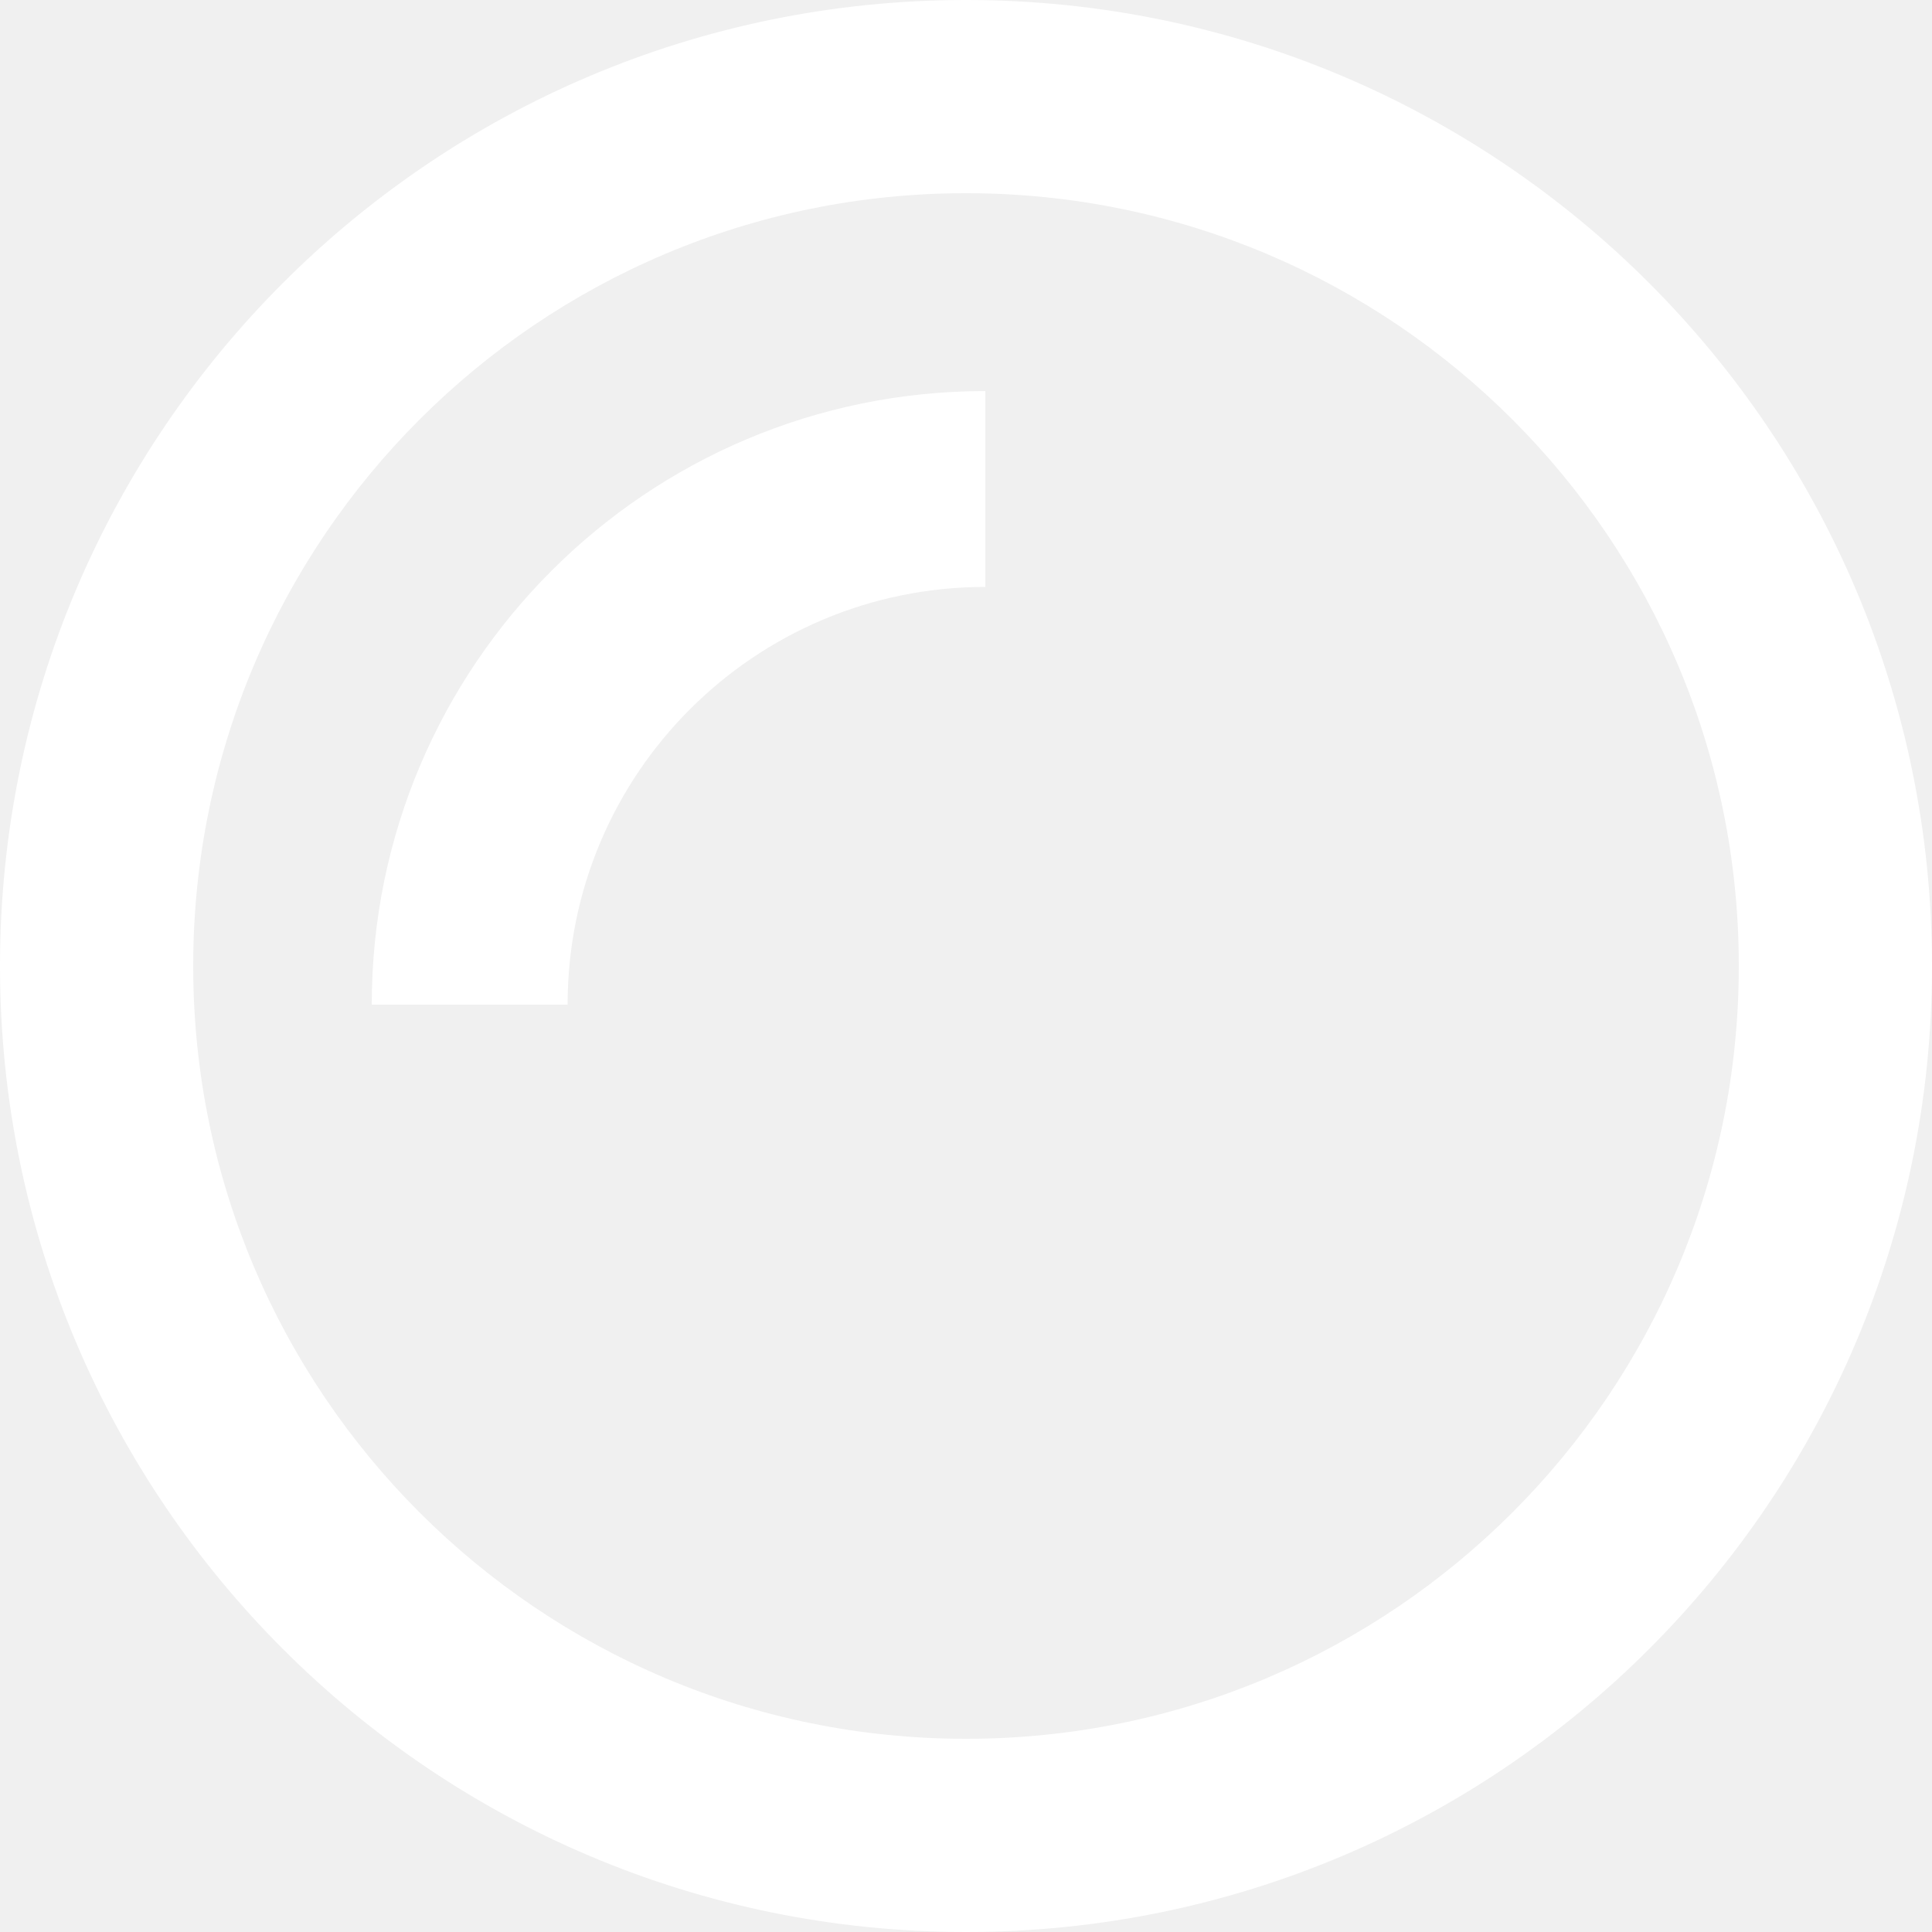
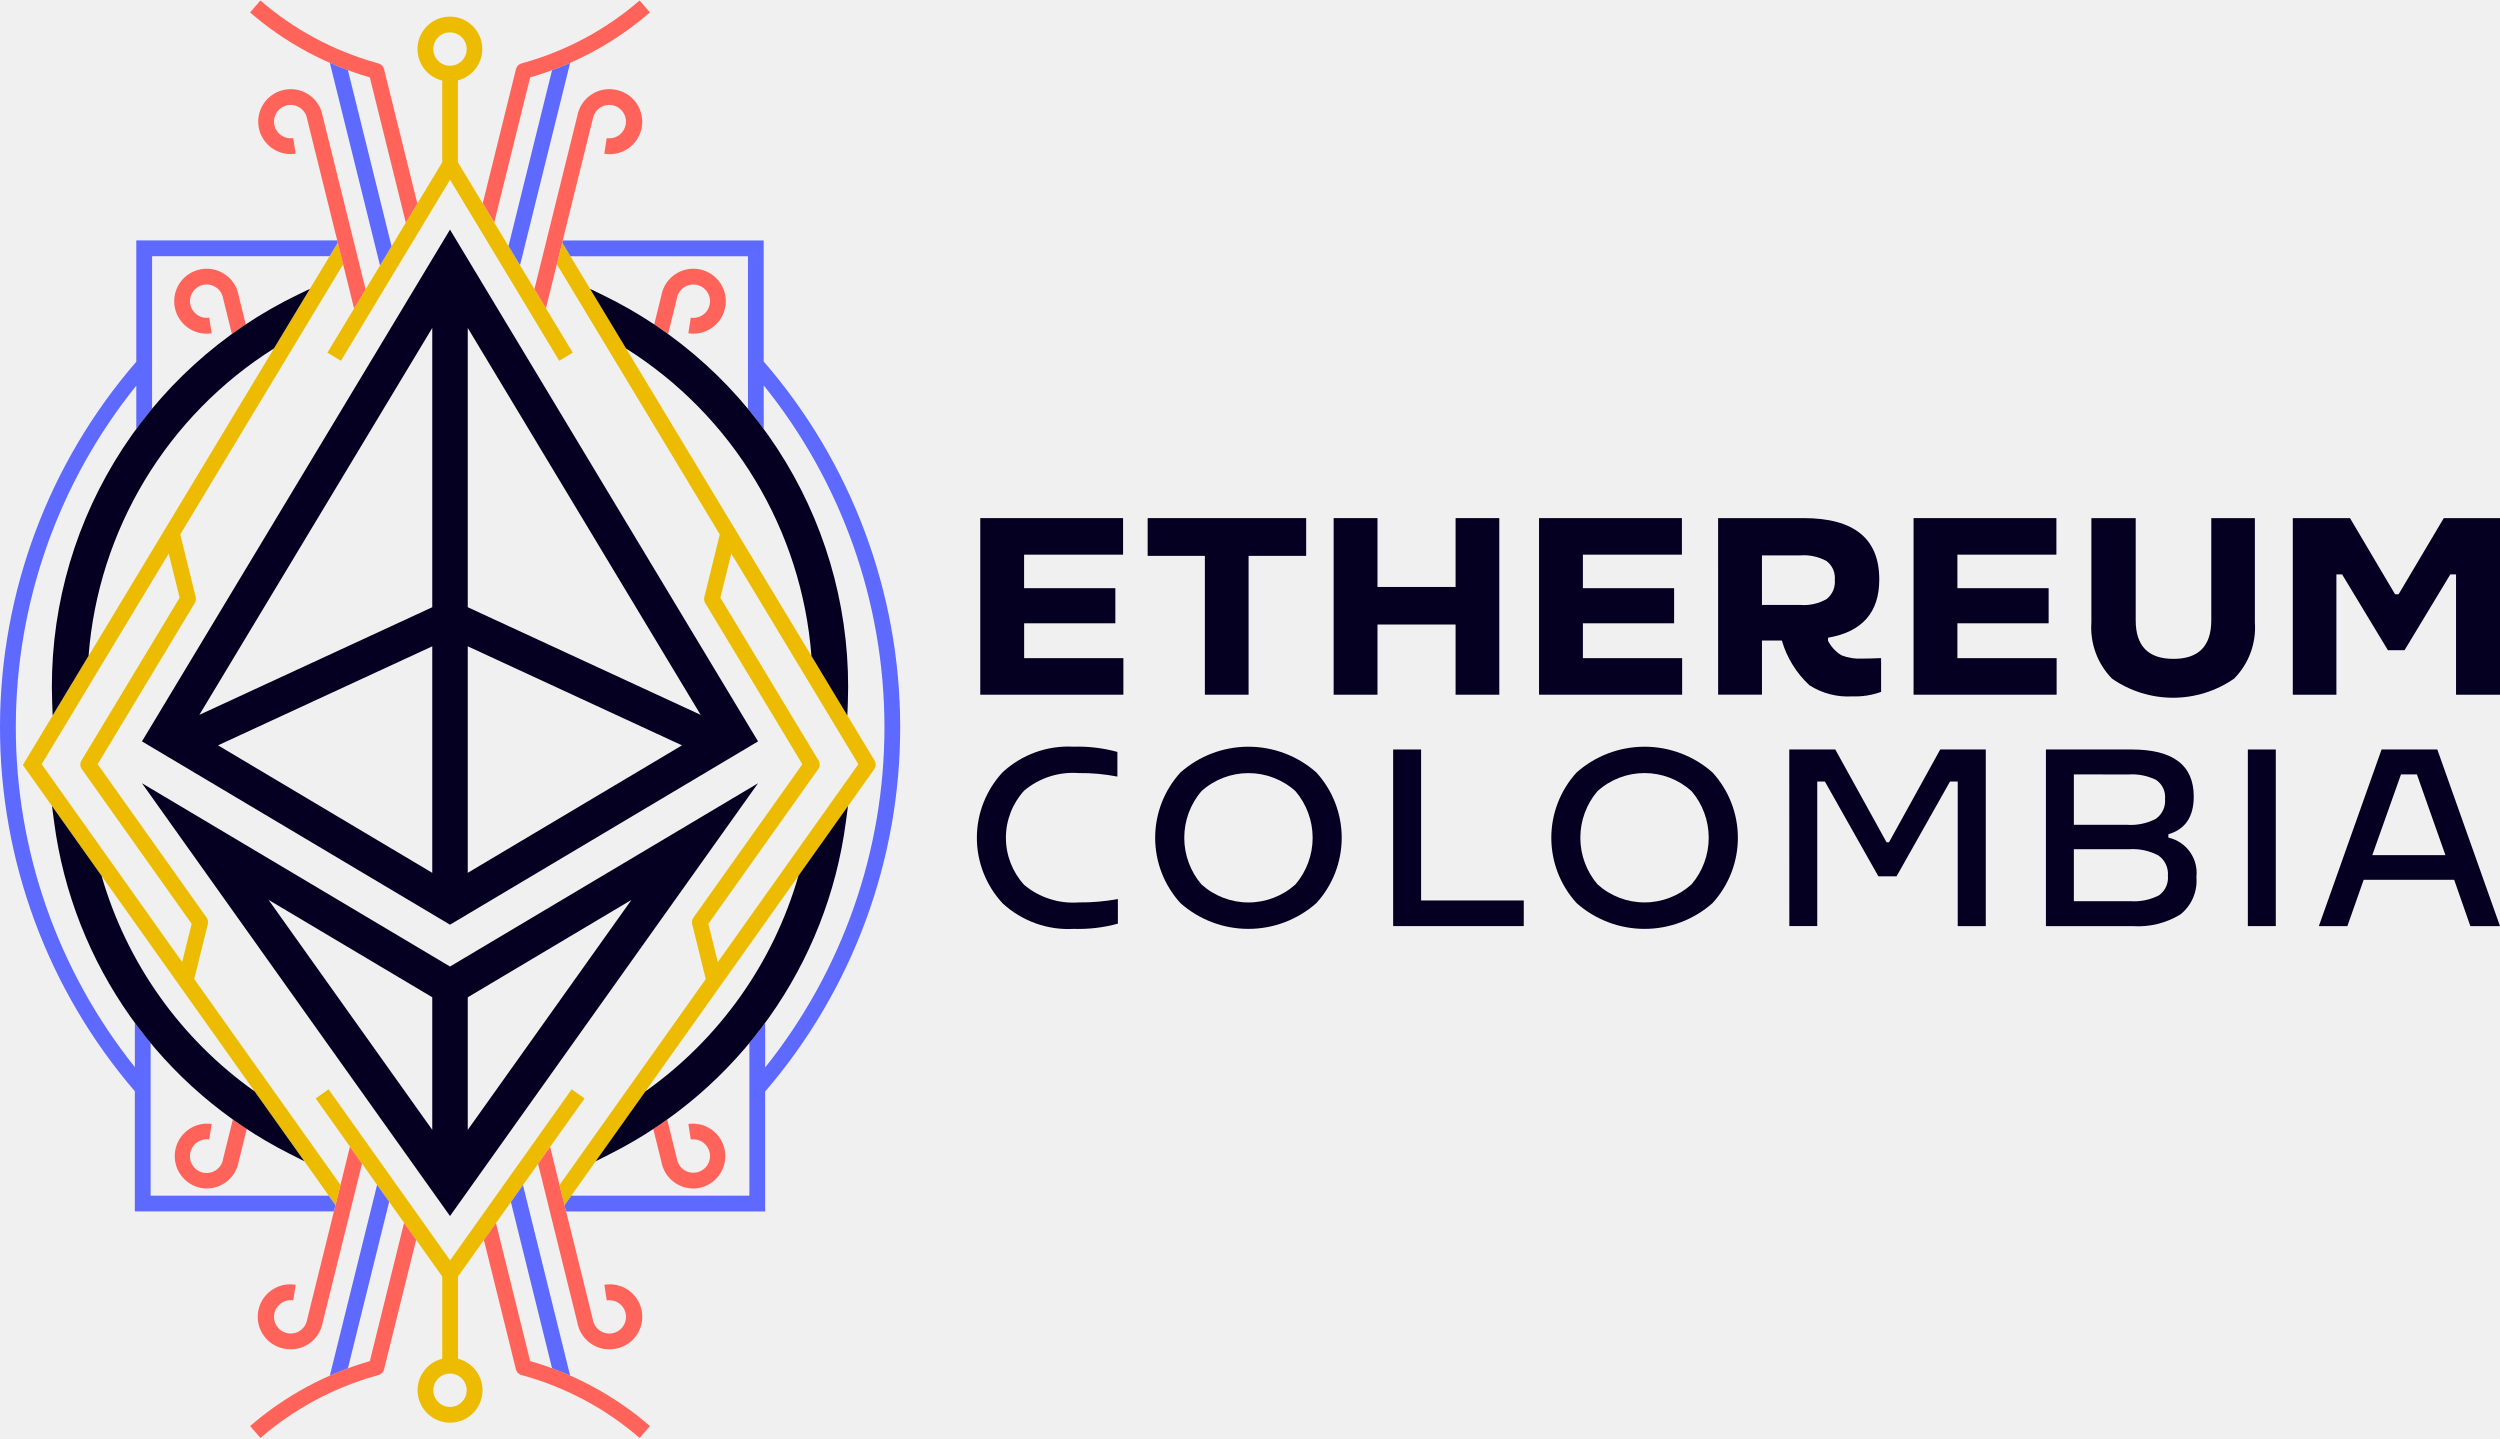
- <svg xmlns="http://www.w3.org/2000/svg" width="24" height="24" viewBox="0 0 24 24" fill="none">
-   <path fill-rule="evenodd" clip-rule="evenodd" d="M21.6 12C21.6 17.302 17.302 21.6 12 21.6C6.698 21.6 2.4 17.302 2.4 12C2.4 6.698 6.698 2.4 12 2.4C17.302 2.4 21.6 6.698 21.6 12ZM24 12C24 18.627 18.627 24 12 24C5.373 24 0 18.627 0 12C0 5.373 5.373 0 12 0C18.627 0 24 5.373 24 12ZM7.051 12.48C7.051 9.614 9.374 7.291 12.24 7.291V4.858C8.031 4.858 4.618 8.271 4.618 12.48H7.051Z" fill="white" />
+ <svg xmlns="http://www.w3.org/2000/svg" width="186" height="107" viewBox="0 0 186 107" fill="none">
+   <path d="M72.932 38.547H83.557V41.267H76.192V43.761H82.982V46.373H76.196V48.966H83.579V51.686H72.932V38.547Z" fill="#050022" />
+   <path d="M85.386 38.547H97.179V41.357H92.895V51.686H89.642V41.357H85.386V38.547Z" fill="#050022" />
+   <path d="M108.296 38.547H111.548V51.687H108.296V46.464H102.485V51.687H99.223V38.547H102.485V43.671H108.296V38.547Z" fill="#050022" />
+   <path d="M114.505 38.547H125.133V41.267H117.768V43.761H124.554V46.373H117.768V48.966H125.151V51.686H114.505V38.547Z" fill="#050022" />
+   <path d="M127.827 38.547H134.18C137.944 38.547 139.824 40.071 139.818 43.12C139.818 45.565 138.547 47.008 136.005 47.447V47.673C136.231 48.119 136.577 48.493 137.003 48.753C137.493 48.946 138.019 49.03 138.544 49C138.911 49 139.381 48.987 139.954 48.963V51.476C139.271 51.724 138.545 51.838 137.819 51.81C136.695 51.88 135.578 51.593 134.628 50.989C133.651 50.086 132.938 48.932 132.569 47.654H131.09V51.684H127.829L127.827 38.547ZM131.089 41.321V45.008H133.936C134.62 45.062 135.305 44.91 135.901 44.57C136.112 44.402 136.278 44.185 136.385 43.937C136.491 43.689 136.534 43.419 136.511 43.151C136.535 42.884 136.492 42.616 136.386 42.37C136.279 42.125 136.113 41.91 135.901 41.746C135.301 41.416 134.618 41.268 133.936 41.321H131.089Z" fill="#050022" />
+   <path d="M142.369 38.547H152.996V41.267H145.63V43.761H152.418V46.373H145.63V48.966H153.013V51.686H142.369V38.547Z" fill="#050022" />
+   <path d="M155.599 38.547H158.897V46.156C158.897 48.065 159.834 49.02 161.707 49.02C163.581 49.02 164.518 48.065 164.519 46.156V38.547H167.762V46.3C167.818 47.069 167.709 47.841 167.442 48.565C167.174 49.288 166.755 49.946 166.213 50.493C164.879 51.417 163.296 51.912 161.674 51.912C160.052 51.912 158.469 51.417 157.136 50.493C156.597 49.943 156.181 49.285 155.917 48.562C155.652 47.839 155.543 47.068 155.599 46.3V38.547Z" fill="#050022" />
+   <path d="M170.584 38.547H174.84L178.193 44.214H178.455L181.817 38.547H186V51.687H182.729V42.735H182.304L178.898 48.374H177.66L174.252 42.735H173.828V51.687H170.584V38.547Z" fill="#050022" />
+   <path d="M79.872 55.554C80.973 55.52 82.072 55.651 83.134 55.943V57.778C82.182 57.592 81.213 57.504 80.243 57.516C78.776 57.406 77.325 57.875 76.199 58.821C75.324 59.78 74.839 61.032 74.839 62.33C74.839 63.628 75.324 64.879 76.199 65.838C77.332 66.784 78.789 67.251 80.261 67.14C81.237 67.15 82.211 67.066 83.17 66.887V68.72C82.103 69.013 80.997 69.144 79.89 69.109C78.926 69.164 77.961 69.024 77.052 68.698C76.143 68.372 75.309 67.867 74.599 67.212C73.365 65.886 72.679 64.143 72.679 62.332C72.679 60.521 73.365 58.778 74.599 57.452C75.306 56.798 76.137 56.293 77.043 55.967C77.949 55.641 78.911 55.501 79.872 55.554V55.554Z" fill="#050022" />
+   <path d="M87.827 57.47C89.222 56.236 91.019 55.555 92.881 55.555C94.743 55.555 96.541 56.236 97.935 57.47C99.149 58.798 99.823 60.532 99.823 62.331C99.823 64.131 99.149 65.865 97.935 67.193C96.541 68.427 94.743 69.109 92.881 69.109C91.019 69.109 89.221 68.427 87.827 67.193C86.615 65.864 85.944 64.13 85.944 62.331C85.944 60.533 86.615 58.799 87.827 57.47V57.47ZM89.388 65.801C90.348 66.665 91.593 67.143 92.885 67.143C94.176 67.143 95.422 66.665 96.382 65.801C97.207 64.833 97.661 63.603 97.661 62.331C97.661 61.059 97.207 59.829 96.382 58.861C95.422 57.997 94.176 57.519 92.885 57.519C91.593 57.519 90.348 57.997 89.388 58.861C88.562 59.829 88.109 61.059 88.109 62.331C88.109 63.603 88.562 64.833 89.388 65.801Z" fill="#050022" />
+   <path d="M103.65 55.762H105.73V66.995H113.368V68.901H103.65V55.762Z" fill="#050022" />
+   <path d="M117.301 57.47C118.696 56.236 120.493 55.555 122.355 55.555C124.217 55.555 126.015 56.236 127.409 57.47C128.624 58.797 129.298 60.532 129.298 62.331C129.298 64.131 128.624 65.865 127.409 67.193C126.015 68.427 124.217 69.109 122.355 69.109C120.493 69.109 118.695 68.427 117.301 67.193C116.089 65.864 115.417 64.13 115.417 62.331C115.417 60.533 116.089 58.799 117.301 57.47V57.47ZM118.856 65.798C119.816 66.662 121.061 67.14 122.353 67.14C123.644 67.14 124.89 66.662 125.849 65.798C126.675 64.83 127.129 63.6 127.129 62.328C127.129 61.056 126.675 59.825 125.849 58.858C124.89 57.994 123.644 57.516 122.353 57.516C121.061 57.516 119.816 57.994 118.856 58.858C118.031 59.825 117.577 61.056 117.577 62.328C117.577 63.6 118.031 64.83 118.856 65.798V65.798Z" fill="#050022" />
+   <path d="M133.122 55.762H136.546L140.36 62.666H140.541L144.353 55.762H147.742V68.902H145.655V58.148H145.08L141.105 65.197H139.75L135.773 58.148H135.203V68.901H133.126L133.122 55.762Z" fill="#050022" />
+   <path d="M152.217 55.762H158.605C161.677 55.762 163.213 56.928 163.215 59.26C163.215 60.765 162.585 61.702 161.326 62.069V62.316C161.976 62.462 162.55 62.844 162.935 63.388C163.32 63.932 163.49 64.6 163.412 65.262C163.458 65.787 163.372 66.315 163.164 66.799C162.956 67.283 162.632 67.708 162.22 68.036C161.152 68.687 159.908 68.99 158.66 68.903H152.217V55.762ZM154.295 57.614V61.366H158.253C158.992 61.417 159.73 61.264 160.388 60.924C160.623 60.76 160.811 60.537 160.933 60.278C161.054 60.018 161.105 59.731 161.079 59.446C161.106 59.173 161.059 58.898 160.944 58.649C160.828 58.4 160.648 58.187 160.422 58.031C159.777 57.711 159.058 57.569 158.34 57.621L154.295 57.614ZM154.295 63.181V67.048H158.488C159.226 67.102 159.965 66.952 160.624 66.615C160.853 66.452 161.035 66.232 161.153 65.977C161.27 65.722 161.318 65.44 161.292 65.16C161.318 64.867 161.265 64.572 161.14 64.305C161.014 64.038 160.821 63.81 160.578 63.642C159.909 63.29 159.155 63.13 158.4 63.181H154.295Z" fill="#050022" />
+   <path d="M167.24 55.762H169.319V68.902H167.24V55.762Z" fill="#050022" />
+   <path d="M177.189 55.762H181.336L185.999 68.902H183.794L182.591 65.459H175.857L174.646 68.902H172.523L177.189 55.762ZM178.634 57.614L176.499 63.624H181.94L179.817 57.614H178.634Z" fill="#050022" />
+   <path d="M49.704 24.853L50.335 22.307C50.344 22.279 50.352 22.249 50.356 22.219C50.394 21.977 50.503 21.75 50.669 21.57C50.835 21.389 51.051 21.261 51.289 21.203C51.528 21.145 51.779 21.158 52.009 21.243C52.24 21.327 52.441 21.478 52.586 21.676C52.731 21.874 52.814 22.111 52.824 22.356C52.835 22.602 52.772 22.845 52.644 23.055C52.517 23.264 52.33 23.432 52.107 23.535C51.884 23.639 51.636 23.674 51.393 23.636L51.214 24.796C51.684 24.869 52.166 24.802 52.597 24.602C53.029 24.402 53.393 24.079 53.642 23.674C53.891 23.268 54.015 22.798 53.998 22.323C53.981 21.847 53.824 21.387 53.547 21C53.269 20.614 52.884 20.317 52.439 20.149C51.994 19.981 51.509 19.948 51.045 20.054C50.581 20.16 50.158 20.401 49.831 20.746C49.503 21.091 49.285 21.526 49.203 21.994L48.672 24.139C49.021 24.37 49.365 24.608 49.704 24.853Z" fill="#FF6359" />
+   <path d="M51.214 83.622L51.393 84.782C51.595 84.751 51.801 84.769 51.994 84.837C52.187 84.904 52.36 85.019 52.498 85.169C52.636 85.319 52.735 85.501 52.786 85.699C52.837 85.897 52.838 86.104 52.79 86.303C52.742 86.501 52.645 86.685 52.509 86.837C52.373 86.989 52.201 87.105 52.009 87.175C51.817 87.245 51.611 87.267 51.409 87.238C51.207 87.21 51.015 87.132 50.85 87.011C50.718 86.915 50.607 86.793 50.522 86.654C50.438 86.515 50.382 86.36 50.357 86.199C50.352 86.169 50.345 86.139 50.336 86.111L49.639 83.294C49.3 83.536 48.953 83.77 48.604 84L49.204 86.424C49.302 86.983 49.593 87.49 50.027 87.856C50.462 88.222 51.011 88.423 51.578 88.425C51.704 88.425 51.83 88.415 51.954 88.396C52.579 88.289 53.136 87.941 53.507 87.426C53.877 86.912 54.031 86.272 53.934 85.645C53.837 85.019 53.497 84.455 52.988 84.077C52.48 83.698 51.843 83.535 51.215 83.622H51.214Z" fill="#FF6359" />
+   <path d="M17.323 83.293L16.627 86.103C16.616 86.134 16.609 86.165 16.604 86.197C16.582 86.36 16.527 86.518 16.443 86.66C16.36 86.802 16.248 86.926 16.116 87.025C15.984 87.123 15.834 87.195 15.674 87.234C15.513 87.274 15.347 87.282 15.184 87.256C15.021 87.231 14.865 87.174 14.724 87.088C14.584 87.001 14.461 86.888 14.365 86.754C14.269 86.62 14.2 86.468 14.164 86.307C14.127 86.147 14.122 85.98 14.15 85.817C14.202 85.493 14.38 85.201 14.645 85.007C14.91 84.813 15.242 84.731 15.567 84.78L15.747 83.62C15.119 83.533 14.482 83.696 13.973 84.075C13.464 84.454 13.125 85.017 13.028 85.643C12.931 86.27 13.084 86.91 13.454 87.424C13.825 87.939 14.383 88.287 15.008 88.394C15.132 88.413 15.258 88.423 15.384 88.423C15.951 88.422 16.499 88.221 16.933 87.856C17.367 87.491 17.658 86.985 17.757 86.427L18.358 83.998C18.008 83.769 17.662 83.534 17.323 83.293Z" fill="#FF6359" />
+   <path d="M15.747 24.795L15.567 23.634C15.324 23.672 15.076 23.637 14.853 23.533C14.63 23.429 14.444 23.262 14.316 23.052C14.188 22.843 14.126 22.6 14.136 22.354C14.147 22.109 14.23 21.872 14.375 21.674C14.52 21.476 14.72 21.325 14.951 21.241C15.182 21.157 15.432 21.143 15.671 21.201C15.909 21.259 16.125 21.387 16.291 21.567C16.457 21.748 16.566 21.974 16.604 22.217C16.609 22.248 16.616 22.279 16.626 22.31L17.256 24.855C17.594 24.611 17.938 24.372 18.288 24.14L17.756 21.99C17.673 21.522 17.454 21.088 17.126 20.744C16.798 20.399 16.375 20.16 15.912 20.054C15.448 19.949 14.963 19.983 14.518 20.152C14.074 20.321 13.689 20.617 13.412 21.004C13.135 21.391 12.979 21.851 12.962 22.326C12.946 22.802 13.07 23.271 13.319 23.677C13.569 24.082 13.932 24.404 14.364 24.604C14.795 24.803 15.277 24.871 15.747 24.798V24.795Z" fill="#FF6359" />
+   <path d="M34.076 101.095V94.969L43.491 81.723L42.533 81.043L33.489 93.768L24.444 81.043L23.488 81.723L32.901 94.969V101.091C32.44 101.205 32.023 101.454 31.701 101.804C31.38 102.155 31.169 102.592 31.095 103.062V103.062C30.997 103.695 31.155 104.34 31.534 104.857C31.912 105.374 32.48 105.719 33.112 105.818C33.235 105.837 33.359 105.847 33.483 105.847C34.072 105.848 34.641 105.633 35.082 105.243C35.524 104.853 35.808 104.316 35.881 103.731C35.954 103.147 35.811 102.556 35.479 102.07C35.147 101.583 34.648 101.235 34.077 101.091L34.076 101.095ZM34.707 103.626C34.669 103.868 34.561 104.094 34.395 104.275C34.229 104.456 34.013 104.584 33.774 104.642C33.535 104.7 33.285 104.686 33.054 104.602C32.824 104.518 32.623 104.367 32.478 104.169C32.333 103.97 32.25 103.734 32.24 103.488C32.229 103.243 32.292 103 32.419 102.79C32.547 102.58 32.734 102.413 32.956 102.31C33.179 102.206 33.427 102.171 33.67 102.208C33.831 102.233 33.986 102.289 34.125 102.374C34.265 102.459 34.386 102.57 34.483 102.702C34.579 102.834 34.648 102.983 34.687 103.141C34.725 103.3 34.732 103.464 34.707 103.626V103.626Z" fill="#EDBC00" />
+   <path d="M42.42 102.352L38.908 88.17L38.011 89.432L41.075 101.807C41.529 101.974 41.977 102.156 42.42 102.352Z" fill="#5D69FF" />
+   <path d="M25.884 101.807L28.953 89.414L28.056 88.151L24.539 102.351C24.983 102.156 25.431 101.974 25.884 101.807Z" fill="#5D69FF" />
+   <path d="M40.928 85.329L44.083 98.072C44.093 98.102 44.101 98.133 44.106 98.165C44.144 98.407 44.252 98.633 44.418 98.814C44.584 98.995 44.8 99.123 45.039 99.181C45.278 99.24 45.528 99.226 45.759 99.142C45.989 99.057 46.19 98.907 46.335 98.709C46.48 98.51 46.563 98.274 46.574 98.028C46.584 97.783 46.522 97.54 46.394 97.33C46.267 97.12 46.08 96.953 45.857 96.849C45.635 96.746 45.386 96.71 45.143 96.748L44.963 95.588C45.279 95.534 45.602 95.543 45.914 95.615C46.227 95.687 46.522 95.821 46.782 96.008C47.042 96.195 47.262 96.432 47.43 96.706C47.597 96.979 47.709 97.283 47.758 97.599C47.807 97.916 47.793 98.24 47.715 98.551C47.638 98.862 47.5 99.154 47.309 99.412C47.117 99.669 46.877 99.885 46.601 100.048C46.325 100.212 46.019 100.318 45.702 100.362C45.578 100.381 45.453 100.391 45.327 100.391C44.76 100.389 44.212 100.189 43.778 99.824C43.344 99.459 43.053 98.953 42.954 98.394L40.032 86.591L40.928 85.329ZM21.258 100.362C21.382 100.381 21.508 100.391 21.633 100.391C22.201 100.389 22.751 100.188 23.185 99.822C23.619 99.456 23.91 98.948 24.008 98.389L26.934 86.573L26.037 85.31L22.876 98.075C22.867 98.104 22.86 98.134 22.855 98.164C22.817 98.406 22.708 98.633 22.542 98.814C22.376 98.995 22.16 99.122 21.922 99.18C21.683 99.239 21.433 99.225 21.202 99.141C20.971 99.057 20.771 98.906 20.625 98.708C20.48 98.51 20.397 98.273 20.387 98.028C20.376 97.782 20.439 97.539 20.566 97.329C20.694 97.119 20.881 96.952 21.104 96.849C21.326 96.745 21.575 96.71 21.817 96.747L21.998 95.587C21.682 95.533 21.358 95.542 21.046 95.614C20.734 95.686 20.439 95.82 20.179 96.007C19.919 96.194 19.698 96.431 19.531 96.705C19.363 96.978 19.252 97.282 19.203 97.599C19.154 97.915 19.168 98.239 19.245 98.55C19.322 98.861 19.461 99.153 19.652 99.411C19.843 99.668 20.084 99.884 20.36 100.047C20.636 100.211 20.941 100.317 21.259 100.361L21.258 100.362ZM39.445 101.266L36.899 90.995L36.002 92.257L38.384 101.881C38.409 101.983 38.461 102.076 38.535 102.151C38.608 102.226 38.7 102.28 38.801 102.307L38.965 102.35C42.146 103.241 45.09 104.823 47.588 106.984L48.357 106.097C45.771 103.86 42.73 102.211 39.445 101.265V101.266ZM30.063 90.976L27.517 101.266C24.233 102.212 21.194 103.86 18.609 106.097L19.377 106.984C21.873 104.825 24.815 103.243 27.992 102.351L28.156 102.307C28.257 102.279 28.349 102.225 28.423 102.151C28.496 102.076 28.548 101.983 28.573 101.881L30.961 92.239L30.063 90.976Z" fill="#FF6359" />
+   <path d="M25.53 19.664L25.131 18.052L23.056 21.492L20.381 25.927L6.59 48.801L3.917 53.236L1.699 56.917L3.868 59.97L7.559 65.167L18.95 81.206L22.646 86.404L24.964 89.668L25.337 88.165L14.45 72.84L15.463 68.753C15.483 68.671 15.486 68.586 15.47 68.503C15.454 68.42 15.421 68.341 15.372 68.272L7.266 56.857L14.492 44.867C14.573 44.734 14.597 44.574 14.56 44.423L13.41 39.762L25.531 19.663L25.53 19.664ZM6.061 56.581C6.002 56.679 5.973 56.792 5.977 56.906C5.982 57.02 6.019 57.131 6.086 57.224L14.258 68.732L13.554 71.577L3.1 56.858L12.551 41.186L13.364 44.471L6.061 56.581Z" fill="#EDBC00" />
+   <path d="M11.207 88.96V77.604C10.801 77.114 10.41 76.613 10.033 76.1V79.396C4.28 72.194 1.156 63.245 1.176 54.027C1.195 44.809 4.357 35.873 10.14 28.695V31.919C10.517 31.406 10.909 30.904 11.315 30.412V27.357L11.332 27.338L11.315 27.322V19.063H24.52L25.13 18.052L25.09 17.888H10.139V26.914C3.618 34.446 0.02 44.07 8.17071e-05 54.032C-0.02 63.995 3.54 73.633 10.032 81.19V90.13H24.842L24.957 89.663L24.455 88.956L11.207 88.96Z" fill="#5D69FF" />
+   <path d="M31.093 4.022C31.164 4.493 31.373 4.932 31.695 5.283C32.017 5.634 32.437 5.881 32.9 5.993V12.078L24.359 26.237L25.365 26.843L33.484 13.374L41.605 26.843L42.611 26.237L34.07 12.078V5.981C34.669 5.827 35.187 5.449 35.515 4.925C35.843 4.4 35.957 3.769 35.833 3.163C35.709 2.557 35.357 2.022 34.849 1.668C34.341 1.314 33.717 1.17 33.105 1.264C32.472 1.363 31.904 1.708 31.526 2.225C31.148 2.742 30.99 3.388 31.087 4.021L31.093 4.022ZM33.291 2.424C33.533 2.387 33.782 2.422 34.004 2.526C34.227 2.629 34.414 2.797 34.541 3.006C34.669 3.216 34.731 3.459 34.721 3.704C34.71 3.95 34.627 4.186 34.482 4.385C34.337 4.583 34.137 4.734 33.906 4.818C33.676 4.902 33.425 4.916 33.187 4.858C32.948 4.8 32.732 4.672 32.566 4.491C32.4 4.31 32.291 4.084 32.253 3.842C32.203 3.516 32.284 3.184 32.478 2.918C32.673 2.653 32.965 2.475 33.291 2.424V2.424Z" fill="#EDBC00" />
+   <path d="M41.075 5.214L37.833 18.307L38.691 19.729L42.42 4.67C41.978 4.865 41.529 5.047 41.075 5.214Z" fill="#5D69FF" />
+   <path d="M24.539 4.669L28.273 19.75L29.132 18.327L25.884 5.214C25.431 5.047 24.983 4.865 24.539 4.669Z" fill="#5D69FF" />
+   <path d="M65.064 56.581L42.202 18.669L41.83 18.052L41.54 19.221L41.43 19.664L53.551 39.765L52.401 44.424C52.364 44.575 52.388 44.735 52.468 44.869L59.695 56.859L51.588 68.274C51.539 68.343 51.506 68.421 51.49 68.504C51.474 68.587 51.477 68.673 51.497 68.755L52.509 72.842L41.629 88.162L42.001 89.665L44.321 86.401L48.016 81.201L59.407 65.163L63.098 59.965L65.044 57.225C65.11 57.131 65.147 57.02 65.15 56.906C65.153 56.791 65.124 56.679 65.064 56.581V56.581ZM53.407 71.577L52.702 68.732L60.875 57.224C60.941 57.131 60.978 57.02 60.983 56.906C60.987 56.792 60.958 56.679 60.9 56.581L53.596 44.47L54.409 41.185L63.86 56.857L53.407 71.577Z" fill="#EDBC00" />
+   <path d="M56.818 26.895V17.889H41.872L41.832 18.053L41.904 18.174L41.951 18.25L42.204 18.67L42.441 19.064H55.647V30.413C56.054 30.905 56.445 31.408 56.821 31.92V28.676C62.615 35.857 65.784 44.8 65.803 54.027C65.823 63.254 62.692 72.211 56.929 79.417V76.101C56.553 76.613 56.161 77.115 55.755 77.605V88.96H42.504L42.001 89.667L42.117 90.134H56.927V81.21C63.428 73.65 66.995 64.004 66.975 54.033C66.955 44.061 63.35 34.43 56.818 26.895Z" fill="#5D69FF" />
+   <path d="M30.193 16.569L31.05 15.146L28.572 5.141C28.547 5.04 28.495 4.947 28.422 4.872C28.349 4.797 28.257 4.743 28.156 4.716L27.992 4.671C24.813 3.78 21.87 2.198 19.373 0.038L18.604 0.925C21.189 3.161 24.229 4.809 27.513 5.756L30.193 16.569Z" fill="#FF6359" />
+   <path d="M36.773 16.548L39.444 5.756C42.729 4.81 45.769 3.161 48.354 0.924L47.585 0.037C45.089 2.197 42.147 3.779 38.969 4.67L38.805 4.715C38.704 4.742 38.612 4.796 38.539 4.871C38.466 4.946 38.414 5.039 38.389 5.14L35.916 15.126L36.773 16.548Z" fill="#FF6359" />
+   <path d="M45.698 6.659C45.073 6.563 44.436 6.716 43.923 7.084C43.409 7.453 43.06 8.007 42.95 8.63L39.761 21.511L40.618 22.933L44.079 8.952C44.09 8.922 44.097 8.891 44.102 8.859C44.134 8.657 44.214 8.466 44.337 8.303C44.459 8.139 44.62 8.009 44.806 7.923C44.991 7.836 45.194 7.797 45.398 7.808C45.602 7.82 45.8 7.881 45.975 7.987C46.149 8.093 46.295 8.241 46.399 8.417C46.502 8.592 46.561 8.791 46.57 8.995C46.579 9.199 46.537 9.402 46.449 9.586C46.36 9.77 46.227 9.93 46.063 10.05C45.931 10.148 45.782 10.217 45.623 10.256C45.465 10.295 45.3 10.301 45.139 10.275L44.96 11.436C45.276 11.49 45.599 11.481 45.912 11.408C46.224 11.336 46.519 11.203 46.779 11.015C47.039 10.828 47.259 10.591 47.427 10.318C47.595 10.045 47.706 9.741 47.755 9.424C47.804 9.107 47.79 8.784 47.712 8.473C47.635 8.162 47.497 7.869 47.306 7.612C47.114 7.355 46.874 7.138 46.598 6.975C46.322 6.812 46.016 6.705 45.699 6.661L45.698 6.659Z" fill="#FF6359" />
+   <path d="M27.201 21.529L24.007 8.635C23.925 8.167 23.707 7.732 23.38 7.387C23.052 7.042 22.63 6.801 22.167 6.695C21.703 6.588 21.218 6.621 20.773 6.79C20.328 6.958 19.943 7.254 19.665 7.64C19.388 8.027 19.231 8.487 19.213 8.962C19.196 9.438 19.32 9.908 19.569 10.313C19.818 10.718 20.181 11.041 20.613 11.241C21.045 11.441 21.526 11.508 21.996 11.436L21.817 10.275C21.575 10.313 21.326 10.278 21.103 10.174C20.881 10.071 20.694 9.904 20.566 9.694C20.438 9.484 20.376 9.241 20.386 8.996C20.396 8.75 20.479 8.513 20.624 8.315C20.77 8.117 20.97 7.966 21.201 7.882C21.431 7.798 21.682 7.784 21.921 7.842C22.159 7.9 22.375 8.028 22.541 8.209C22.707 8.39 22.816 8.616 22.854 8.859C22.859 8.888 22.866 8.917 22.874 8.946L26.343 22.953L27.201 21.529Z" fill="#FF6359" />
+   <path d="M10.562 58.272L33.48 90.473L56.399 58.272L33.48 71.909L10.562 58.272ZM32.13 74.178C32.139 74.183 32.15 74.187 32.16 74.192V84.059L19.981 66.951L32.13 74.178ZM46.98 66.951L34.801 84.062V74.195C34.811 74.189 34.822 74.186 34.831 74.18L46.98 66.951Z" fill="#050022" />
+   <path d="M56.399 55.159L33.48 17.083L10.562 55.159L33.48 68.797L56.399 55.159ZM34.801 64.937V48.086L50.739 55.454L34.801 64.937ZM16.221 55.454L32.16 48.086V64.938L16.221 55.454ZM34.801 45.177V24.4L52.129 53.185L34.801 45.177ZM32.16 24.4V45.177L14.832 53.185L32.16 24.4Z" fill="#050022" />
+   <path d="M46.578 25.928C50.503 28.4 53.794 31.756 56.189 35.728C58.584 39.7 60.016 44.177 60.37 48.802L63.042 53.236L63.079 52.291C63.316 45.992 61.708 39.762 58.454 34.364C55.199 28.966 50.439 24.636 44.758 21.906L43.904 21.495L46.578 25.928Z" fill="#050022" />
+   <path d="M59.402 65.161C57.536 71.645 53.519 77.302 48.012 81.201L44.316 86.399L45.429 85.837C50.129 83.462 54.179 79.978 57.228 75.684C60.277 71.391 62.233 66.419 62.926 61.2L63.09 59.968L59.402 65.161Z" fill="#050022" />
+   <path d="M3.917 53.23L6.59 48.796C6.945 44.172 8.377 39.695 10.772 35.724C13.166 31.753 16.458 28.397 20.382 25.925L23.056 21.491L22.202 21.901C16.521 24.632 11.761 28.962 8.506 34.36C5.252 39.757 3.644 45.988 3.882 52.287L3.917 53.23Z" fill="#050022" />
+   <path d="M18.948 81.201C13.441 77.302 9.424 71.645 7.557 65.161L3.867 59.964L4.031 61.196C4.724 66.416 6.68 71.388 9.729 75.681C12.778 79.974 16.828 83.459 21.528 85.832L22.641 86.395L18.948 81.201Z" fill="#050022" />
</svg>
